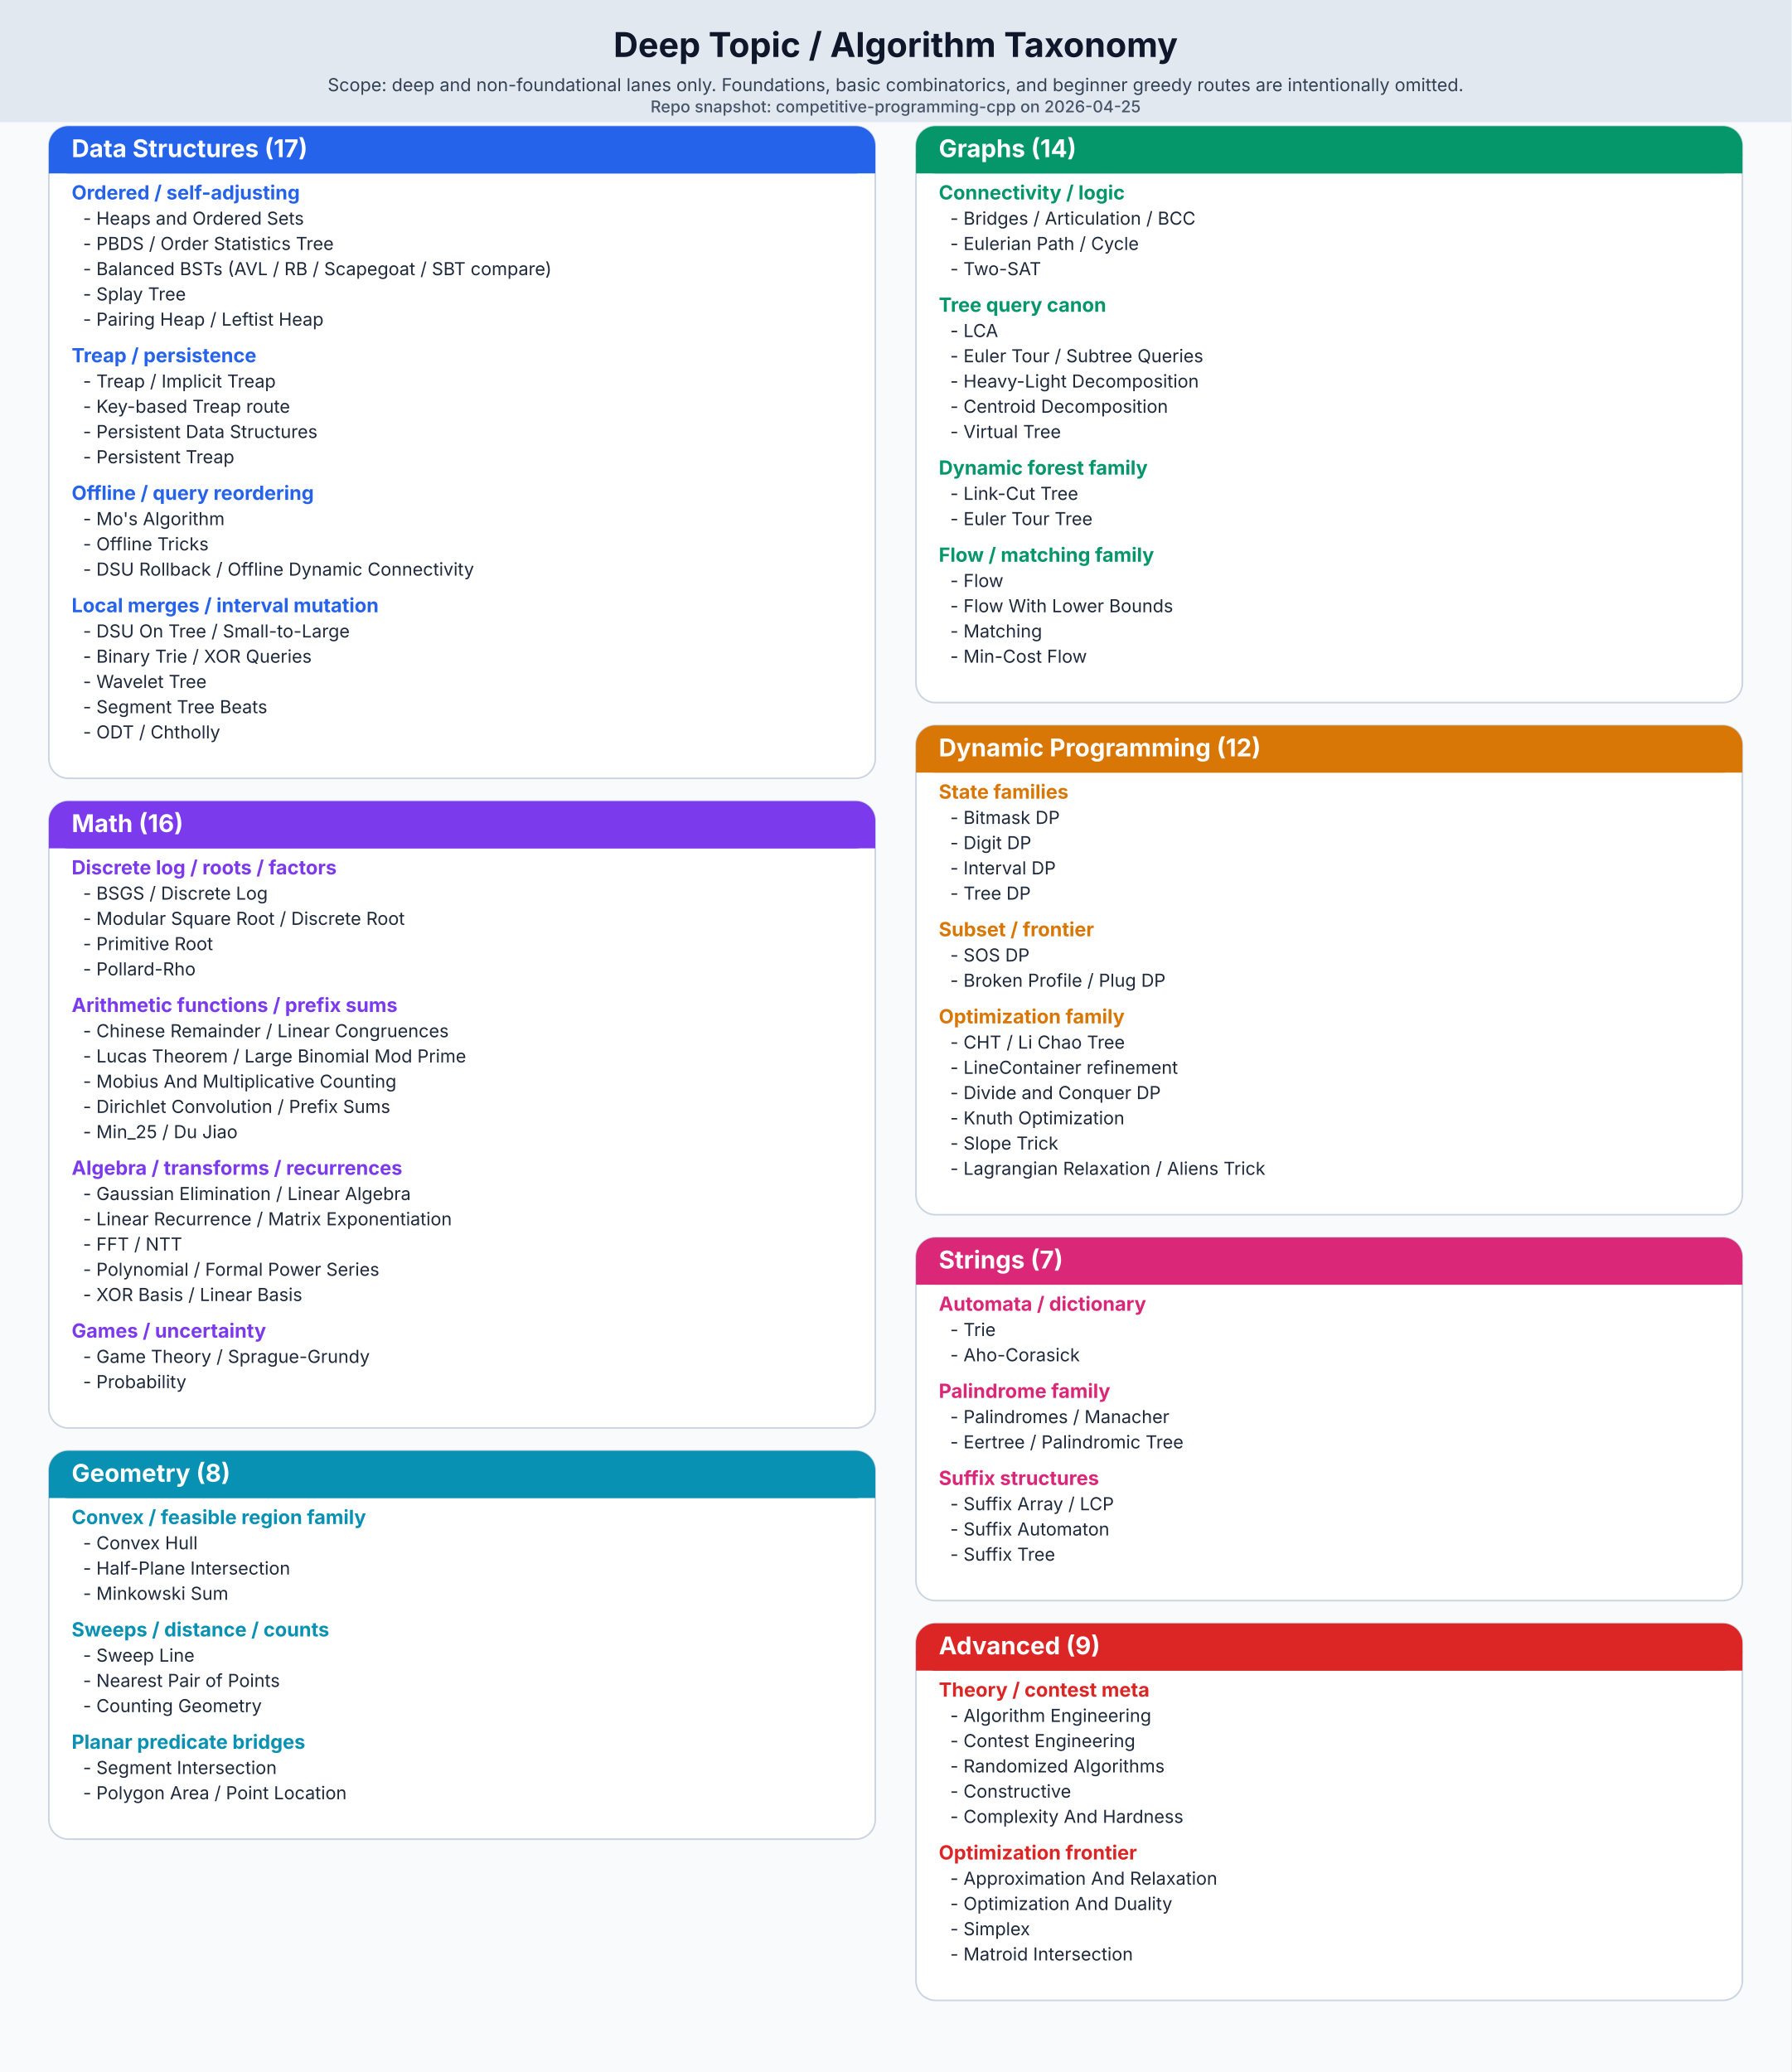
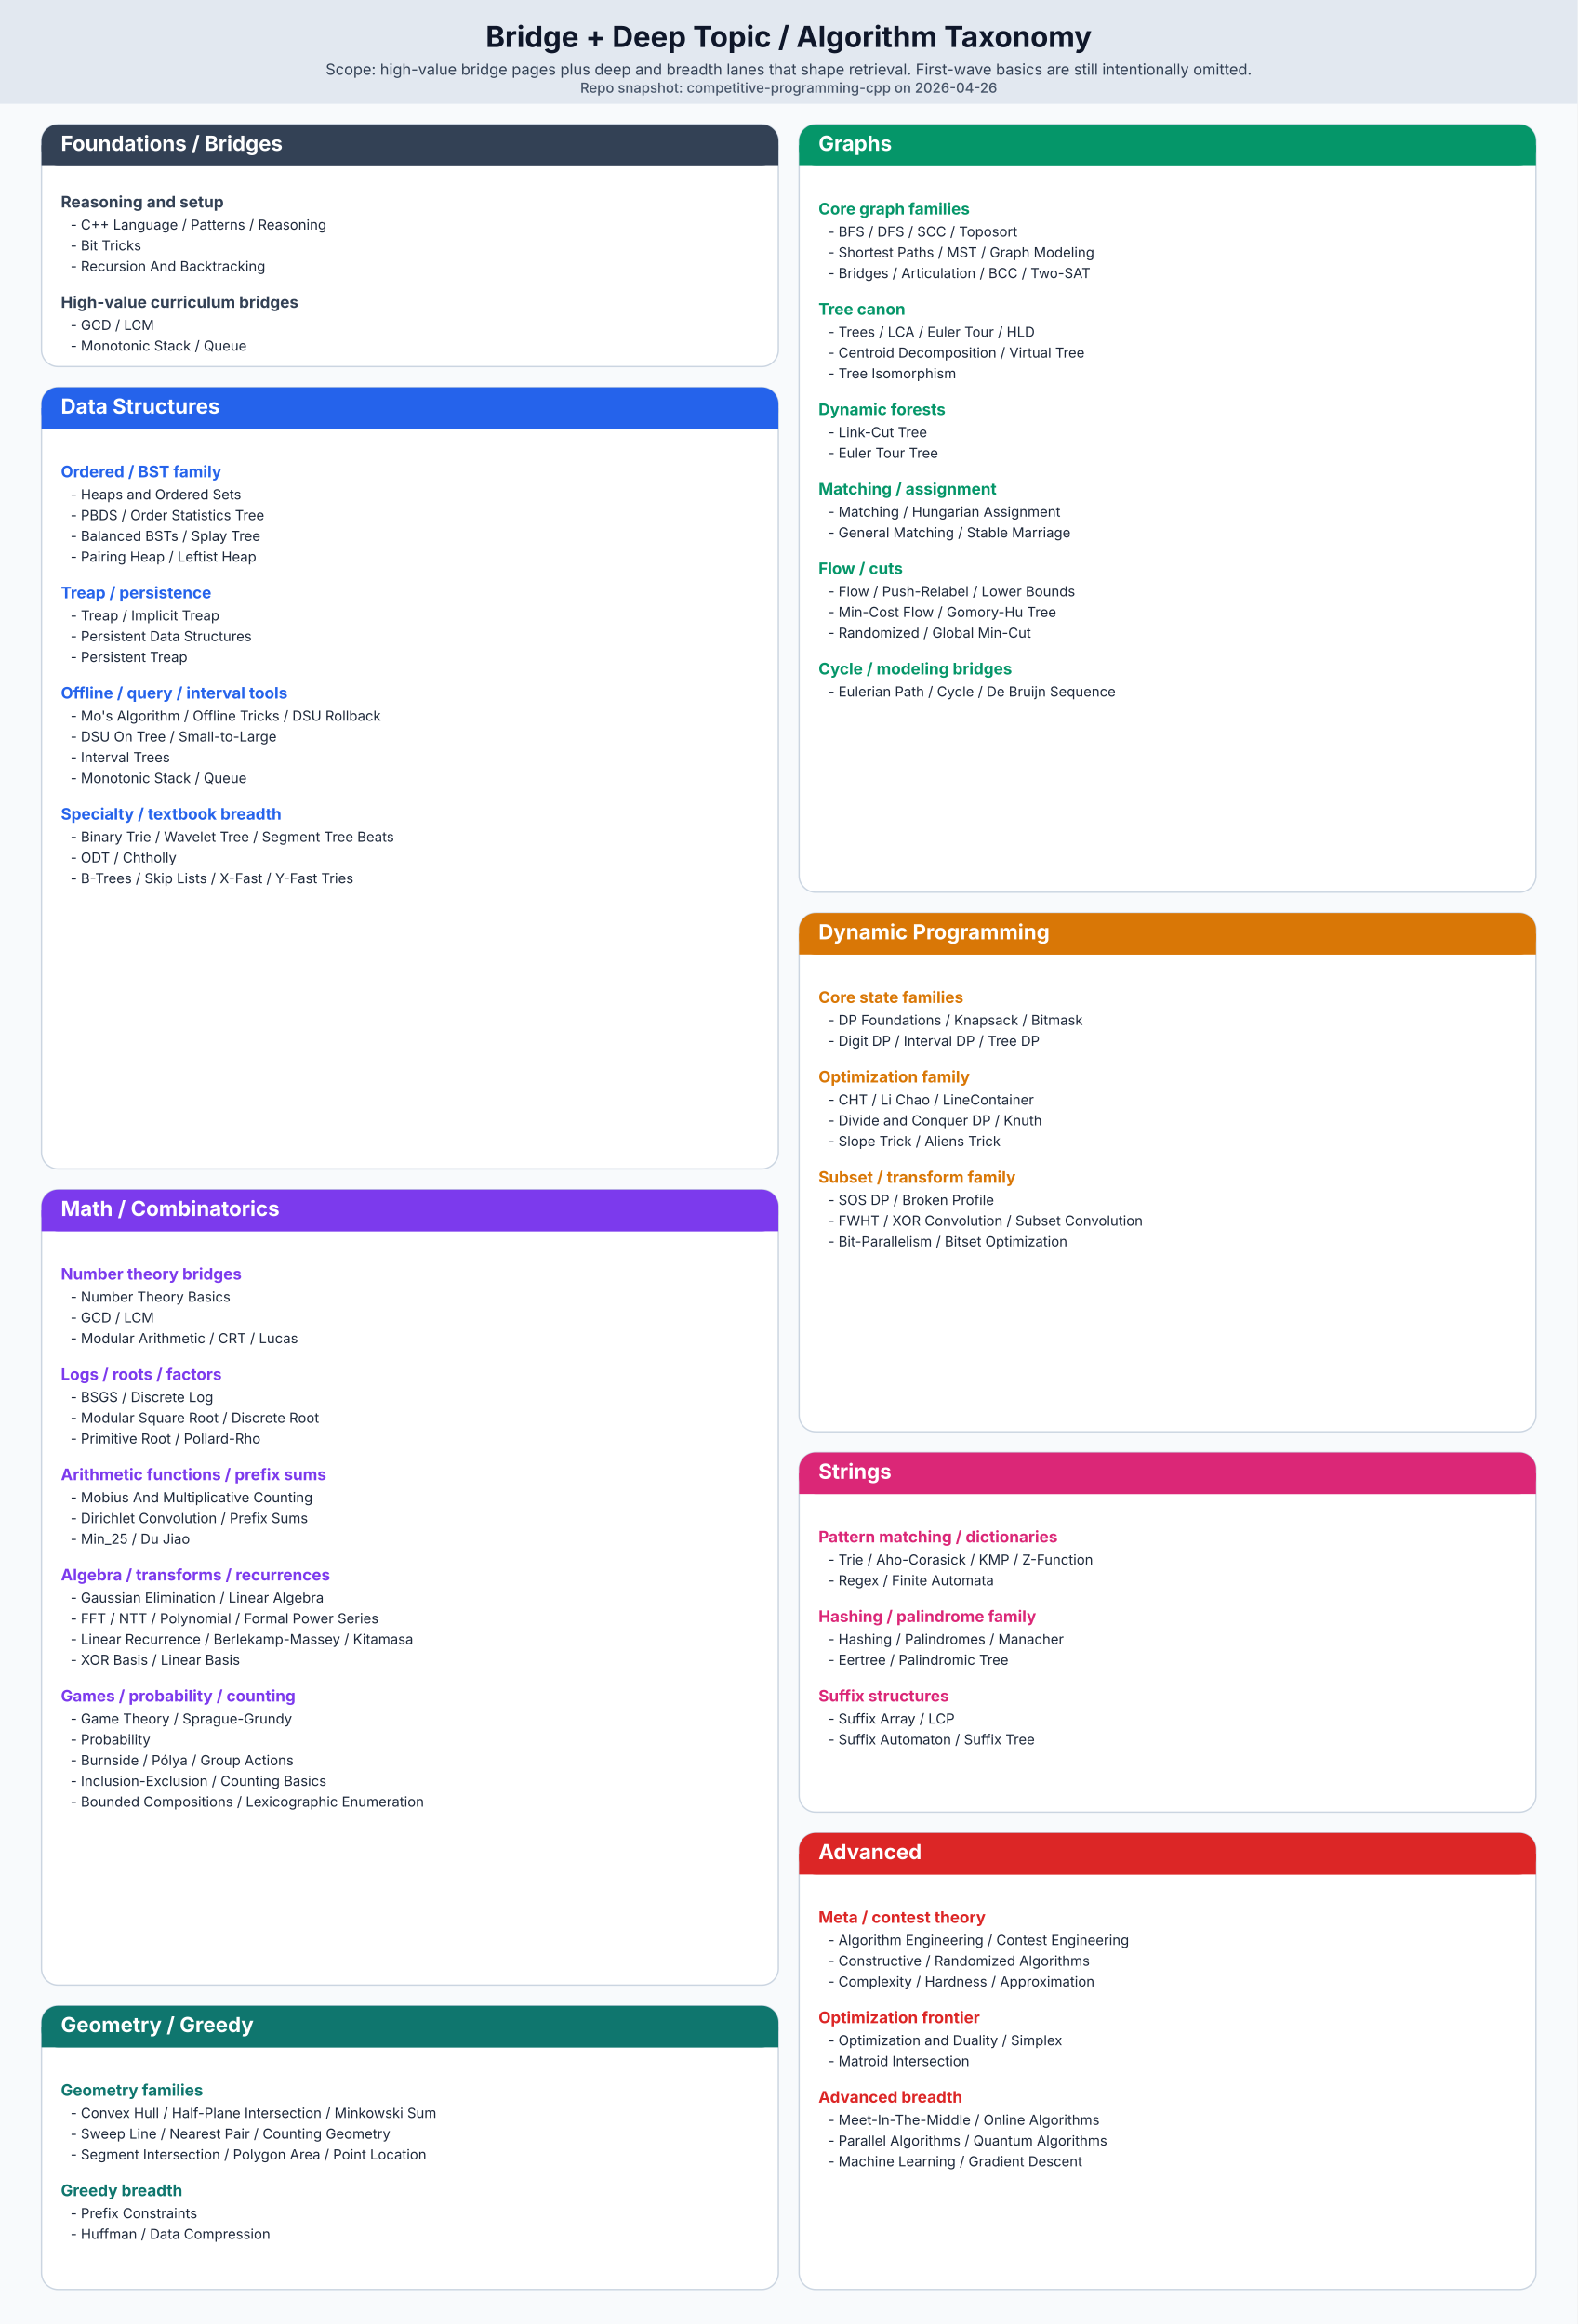
- <svg xmlns="http://www.w3.org/2000/svg" width="2200" height="2545" viewBox="0 0 2200 2545" role="img" aria-labelledby="title desc">
-   <rect width="2200" height="2545" fill="#f8fafc" />
-   <rect x="0" y="0" width="2200" height="150" fill="#e2e8f0" />
-   <text x="1100.0" y="70" font-family="IBM Plex Sans, Inter, Arial, sans-serif" font-size="42" font-weight="700" fill="#0f172a" text-anchor="middle">Deep Topic / Algorithm Taxonomy</text>
-   <text x="1100.0" y="112" font-family="IBM Plex Sans, Inter, Arial, sans-serif" font-size="22" font-weight="400" fill="#334155" text-anchor="middle">Scope: deep and non-foundational lanes only. Foundations, basic combinatorics, and beginner greedy routes are intentionally omitted.</text>
-   <text x="1100.0" y="138" font-family="IBM Plex Sans, Inter, Arial, sans-serif" font-size="20" font-weight="500" fill="#475569" text-anchor="middle">Repo snapshot: competitive-programming-cpp on 2026-04-25</text>
-   <rect x="60" y="155" width="1015.0" height="801" rx="24" fill="#ffffff" stroke="#cbd5e1" stroke-width="2" />
-   <rect x="60" y="155" width="1015.0" height="58" rx="24" fill="#2563eb" />
-   <rect x="60" y="189" width="1015.0" height="24" fill="#2563eb" />
-   <text x="88" y="193" font-family="IBM Plex Sans, Inter, Arial, sans-serif" font-size="30" font-weight="700" fill="#ffffff" text-anchor="start">Data Structures (17)</text>
-   <text x="88" y="245" font-family="IBM Plex Sans, Inter, Arial, sans-serif" font-size="24" font-weight="700" fill="#2563eb" text-anchor="start">Ordered / self-adjusting</text>
-   <text x="102" y="276" font-family="IBM Plex Sans, Inter, Arial, sans-serif" font-size="22" font-weight="400" fill="#1e293b" text-anchor="start">- Heaps and Ordered Sets</text>
-   <text x="102" y="307" font-family="IBM Plex Sans, Inter, Arial, sans-serif" font-size="22" font-weight="400" fill="#1e293b" text-anchor="start">- PBDS / Order Statistics Tree</text>
-   <text x="102" y="338" font-family="IBM Plex Sans, Inter, Arial, sans-serif" font-size="22" font-weight="400" fill="#1e293b" text-anchor="start">- Balanced BSTs (AVL / RB / Scapegoat / SBT compare)</text>
-   <text x="102" y="369" font-family="IBM Plex Sans, Inter, Arial, sans-serif" font-size="22" font-weight="400" fill="#1e293b" text-anchor="start">- Splay Tree</text>
-   <text x="102" y="400" font-family="IBM Plex Sans, Inter, Arial, sans-serif" font-size="22" font-weight="400" fill="#1e293b" text-anchor="start">- Pairing Heap / Leftist Heap</text>
-   <text x="88" y="445" font-family="IBM Plex Sans, Inter, Arial, sans-serif" font-size="24" font-weight="700" fill="#2563eb" text-anchor="start">Treap / persistence</text>
-   <text x="102" y="476" font-family="IBM Plex Sans, Inter, Arial, sans-serif" font-size="22" font-weight="400" fill="#1e293b" text-anchor="start">- Treap / Implicit Treap</text>
-   <text x="102" y="507" font-family="IBM Plex Sans, Inter, Arial, sans-serif" font-size="22" font-weight="400" fill="#1e293b" text-anchor="start">- Key-based Treap route</text>
-   <text x="102" y="538" font-family="IBM Plex Sans, Inter, Arial, sans-serif" font-size="22" font-weight="400" fill="#1e293b" text-anchor="start">- Persistent Data Structures</text>
-   <text x="102" y="569" font-family="IBM Plex Sans, Inter, Arial, sans-serif" font-size="22" font-weight="400" fill="#1e293b" text-anchor="start">- Persistent Treap</text>
-   <text x="88" y="614" font-family="IBM Plex Sans, Inter, Arial, sans-serif" font-size="24" font-weight="700" fill="#2563eb" text-anchor="start">Offline / query reordering</text>
-   <text x="102" y="645" font-family="IBM Plex Sans, Inter, Arial, sans-serif" font-size="22" font-weight="400" fill="#1e293b" text-anchor="start">- Mo's Algorithm</text>
-   <text x="102" y="676" font-family="IBM Plex Sans, Inter, Arial, sans-serif" font-size="22" font-weight="400" fill="#1e293b" text-anchor="start">- Offline Tricks</text>
-   <text x="102" y="707" font-family="IBM Plex Sans, Inter, Arial, sans-serif" font-size="22" font-weight="400" fill="#1e293b" text-anchor="start">- DSU Rollback / Offline Dynamic Connectivity</text>
-   <text x="88" y="752" font-family="IBM Plex Sans, Inter, Arial, sans-serif" font-size="24" font-weight="700" fill="#2563eb" text-anchor="start">Local merges / interval mutation</text>
-   <text x="102" y="783" font-family="IBM Plex Sans, Inter, Arial, sans-serif" font-size="22" font-weight="400" fill="#1e293b" text-anchor="start">- DSU On Tree / Small-to-Large</text>
-   <text x="102" y="814" font-family="IBM Plex Sans, Inter, Arial, sans-serif" font-size="22" font-weight="400" fill="#1e293b" text-anchor="start">- Binary Trie / XOR Queries</text>
-   <text x="102" y="845" font-family="IBM Plex Sans, Inter, Arial, sans-serif" font-size="22" font-weight="400" fill="#1e293b" text-anchor="start">- Wavelet Tree</text>
-   <text x="102" y="876" font-family="IBM Plex Sans, Inter, Arial, sans-serif" font-size="22" font-weight="400" fill="#1e293b" text-anchor="start">- Segment Tree Beats</text>
-   <text x="102" y="907" font-family="IBM Plex Sans, Inter, Arial, sans-serif" font-size="22" font-weight="400" fill="#1e293b" text-anchor="start">- ODT / Chtholly</text>
-   <rect x="1125.0" y="155" width="1015.0" height="708" rx="24" fill="#ffffff" stroke="#cbd5e1" stroke-width="2" />
-   <rect x="1125.0" y="155" width="1015.0" height="58" rx="24" fill="#059669" />
-   <rect x="1125.0" y="189" width="1015.0" height="24" fill="#059669" />
-   <text x="1153.0" y="193" font-family="IBM Plex Sans, Inter, Arial, sans-serif" font-size="30" font-weight="700" fill="#ffffff" text-anchor="start">Graphs (14)</text>
-   <text x="1153.0" y="245" font-family="IBM Plex Sans, Inter, Arial, sans-serif" font-size="24" font-weight="700" fill="#059669" text-anchor="start">Connectivity / logic</text>
-   <text x="1167.0" y="276" font-family="IBM Plex Sans, Inter, Arial, sans-serif" font-size="22" font-weight="400" fill="#1e293b" text-anchor="start">- Bridges / Articulation / BCC</text>
-   <text x="1167.0" y="307" font-family="IBM Plex Sans, Inter, Arial, sans-serif" font-size="22" font-weight="400" fill="#1e293b" text-anchor="start">- Eulerian Path / Cycle</text>
-   <text x="1167.0" y="338" font-family="IBM Plex Sans, Inter, Arial, sans-serif" font-size="22" font-weight="400" fill="#1e293b" text-anchor="start">- Two-SAT</text>
-   <text x="1153.0" y="383" font-family="IBM Plex Sans, Inter, Arial, sans-serif" font-size="24" font-weight="700" fill="#059669" text-anchor="start">Tree query canon</text>
-   <text x="1167.0" y="414" font-family="IBM Plex Sans, Inter, Arial, sans-serif" font-size="22" font-weight="400" fill="#1e293b" text-anchor="start">- LCA</text>
-   <text x="1167.0" y="445" font-family="IBM Plex Sans, Inter, Arial, sans-serif" font-size="22" font-weight="400" fill="#1e293b" text-anchor="start">- Euler Tour / Subtree Queries</text>
-   <text x="1167.0" y="476" font-family="IBM Plex Sans, Inter, Arial, sans-serif" font-size="22" font-weight="400" fill="#1e293b" text-anchor="start">- Heavy-Light Decomposition</text>
-   <text x="1167.0" y="507" font-family="IBM Plex Sans, Inter, Arial, sans-serif" font-size="22" font-weight="400" fill="#1e293b" text-anchor="start">- Centroid Decomposition</text>
-   <text x="1167.0" y="538" font-family="IBM Plex Sans, Inter, Arial, sans-serif" font-size="22" font-weight="400" fill="#1e293b" text-anchor="start">- Virtual Tree</text>
-   <text x="1153.0" y="583" font-family="IBM Plex Sans, Inter, Arial, sans-serif" font-size="24" font-weight="700" fill="#059669" text-anchor="start">Dynamic forest family</text>
-   <text x="1167.0" y="614" font-family="IBM Plex Sans, Inter, Arial, sans-serif" font-size="22" font-weight="400" fill="#1e293b" text-anchor="start">- Link-Cut Tree</text>
-   <text x="1167.0" y="645" font-family="IBM Plex Sans, Inter, Arial, sans-serif" font-size="22" font-weight="400" fill="#1e293b" text-anchor="start">- Euler Tour Tree</text>
-   <text x="1153.0" y="690" font-family="IBM Plex Sans, Inter, Arial, sans-serif" font-size="24" font-weight="700" fill="#059669" text-anchor="start">Flow / matching family</text>
-   <text x="1167.0" y="721" font-family="IBM Plex Sans, Inter, Arial, sans-serif" font-size="22" font-weight="400" fill="#1e293b" text-anchor="start">- Flow</text>
-   <text x="1167.0" y="752" font-family="IBM Plex Sans, Inter, Arial, sans-serif" font-size="22" font-weight="400" fill="#1e293b" text-anchor="start">- Flow With Lower Bounds</text>
-   <text x="1167.0" y="783" font-family="IBM Plex Sans, Inter, Arial, sans-serif" font-size="22" font-weight="400" fill="#1e293b" text-anchor="start">- Matching</text>
-   <text x="1167.0" y="814" font-family="IBM Plex Sans, Inter, Arial, sans-serif" font-size="22" font-weight="400" fill="#1e293b" text-anchor="start">- Min-Cost Flow</text>
-   <rect x="1125.0" y="891" width="1015.0" height="601" rx="24" fill="#ffffff" stroke="#cbd5e1" stroke-width="2" />
-   <rect x="1125.0" y="891" width="1015.0" height="58" rx="24" fill="#d97706" />
-   <rect x="1125.0" y="925" width="1015.0" height="24" fill="#d97706" />
-   <text x="1153.0" y="929" font-family="IBM Plex Sans, Inter, Arial, sans-serif" font-size="30" font-weight="700" fill="#ffffff" text-anchor="start">Dynamic Programming (12)</text>
-   <text x="1153.0" y="981" font-family="IBM Plex Sans, Inter, Arial, sans-serif" font-size="24" font-weight="700" fill="#d97706" text-anchor="start">State families</text>
-   <text x="1167.0" y="1012" font-family="IBM Plex Sans, Inter, Arial, sans-serif" font-size="22" font-weight="400" fill="#1e293b" text-anchor="start">- Bitmask DP</text>
-   <text x="1167.0" y="1043" font-family="IBM Plex Sans, Inter, Arial, sans-serif" font-size="22" font-weight="400" fill="#1e293b" text-anchor="start">- Digit DP</text>
-   <text x="1167.0" y="1074" font-family="IBM Plex Sans, Inter, Arial, sans-serif" font-size="22" font-weight="400" fill="#1e293b" text-anchor="start">- Interval DP</text>
-   <text x="1167.0" y="1105" font-family="IBM Plex Sans, Inter, Arial, sans-serif" font-size="22" font-weight="400" fill="#1e293b" text-anchor="start">- Tree DP</text>
-   <text x="1153.0" y="1150" font-family="IBM Plex Sans, Inter, Arial, sans-serif" font-size="24" font-weight="700" fill="#d97706" text-anchor="start">Subset / frontier</text>
-   <text x="1167.0" y="1181" font-family="IBM Plex Sans, Inter, Arial, sans-serif" font-size="22" font-weight="400" fill="#1e293b" text-anchor="start">- SOS DP</text>
-   <text x="1167.0" y="1212" font-family="IBM Plex Sans, Inter, Arial, sans-serif" font-size="22" font-weight="400" fill="#1e293b" text-anchor="start">- Broken Profile / Plug DP</text>
-   <text x="1153.0" y="1257" font-family="IBM Plex Sans, Inter, Arial, sans-serif" font-size="24" font-weight="700" fill="#d97706" text-anchor="start">Optimization family</text>
-   <text x="1167.0" y="1288" font-family="IBM Plex Sans, Inter, Arial, sans-serif" font-size="22" font-weight="400" fill="#1e293b" text-anchor="start">- CHT / Li Chao Tree</text>
-   <text x="1167.0" y="1319" font-family="IBM Plex Sans, Inter, Arial, sans-serif" font-size="22" font-weight="400" fill="#1e293b" text-anchor="start">- LineContainer refinement</text>
-   <text x="1167.0" y="1350" font-family="IBM Plex Sans, Inter, Arial, sans-serif" font-size="22" font-weight="400" fill="#1e293b" text-anchor="start">- Divide and Conquer DP</text>
-   <text x="1167.0" y="1381" font-family="IBM Plex Sans, Inter, Arial, sans-serif" font-size="22" font-weight="400" fill="#1e293b" text-anchor="start">- Knuth Optimization</text>
-   <text x="1167.0" y="1412" font-family="IBM Plex Sans, Inter, Arial, sans-serif" font-size="22" font-weight="400" fill="#1e293b" text-anchor="start">- Slope Trick</text>
-   <text x="1167.0" y="1443" font-family="IBM Plex Sans, Inter, Arial, sans-serif" font-size="22" font-weight="400" fill="#1e293b" text-anchor="start">- Lagrangian Relaxation / Aliens Trick</text>
-   <rect x="60" y="984" width="1015.0" height="770" rx="24" fill="#ffffff" stroke="#cbd5e1" stroke-width="2" />
-   <rect x="60" y="984" width="1015.0" height="58" rx="24" fill="#7c3aed" />
-   <rect x="60" y="1018" width="1015.0" height="24" fill="#7c3aed" />
-   <text x="88" y="1022" font-family="IBM Plex Sans, Inter, Arial, sans-serif" font-size="30" font-weight="700" fill="#ffffff" text-anchor="start">Math (16)</text>
-   <text x="88" y="1074" font-family="IBM Plex Sans, Inter, Arial, sans-serif" font-size="24" font-weight="700" fill="#7c3aed" text-anchor="start">Discrete log / roots / factors</text>
-   <text x="102" y="1105" font-family="IBM Plex Sans, Inter, Arial, sans-serif" font-size="22" font-weight="400" fill="#1e293b" text-anchor="start">- BSGS / Discrete Log</text>
-   <text x="102" y="1136" font-family="IBM Plex Sans, Inter, Arial, sans-serif" font-size="22" font-weight="400" fill="#1e293b" text-anchor="start">- Modular Square Root / Discrete Root</text>
-   <text x="102" y="1167" font-family="IBM Plex Sans, Inter, Arial, sans-serif" font-size="22" font-weight="400" fill="#1e293b" text-anchor="start">- Primitive Root</text>
-   <text x="102" y="1198" font-family="IBM Plex Sans, Inter, Arial, sans-serif" font-size="22" font-weight="400" fill="#1e293b" text-anchor="start">- Pollard-Rho</text>
-   <text x="88" y="1243" font-family="IBM Plex Sans, Inter, Arial, sans-serif" font-size="24" font-weight="700" fill="#7c3aed" text-anchor="start">Arithmetic functions / prefix sums</text>
-   <text x="102" y="1274" font-family="IBM Plex Sans, Inter, Arial, sans-serif" font-size="22" font-weight="400" fill="#1e293b" text-anchor="start">- Chinese Remainder / Linear Congruences</text>
-   <text x="102" y="1305" font-family="IBM Plex Sans, Inter, Arial, sans-serif" font-size="22" font-weight="400" fill="#1e293b" text-anchor="start">- Lucas Theorem / Large Binomial Mod Prime</text>
-   <text x="102" y="1336" font-family="IBM Plex Sans, Inter, Arial, sans-serif" font-size="22" font-weight="400" fill="#1e293b" text-anchor="start">- Mobius And Multiplicative Counting</text>
-   <text x="102" y="1367" font-family="IBM Plex Sans, Inter, Arial, sans-serif" font-size="22" font-weight="400" fill="#1e293b" text-anchor="start">- Dirichlet Convolution / Prefix Sums</text>
-   <text x="102" y="1398" font-family="IBM Plex Sans, Inter, Arial, sans-serif" font-size="22" font-weight="400" fill="#1e293b" text-anchor="start">- Min_25 / Du Jiao</text>
-   <text x="88" y="1443" font-family="IBM Plex Sans, Inter, Arial, sans-serif" font-size="24" font-weight="700" fill="#7c3aed" text-anchor="start">Algebra / transforms / recurrences</text>
-   <text x="102" y="1474" font-family="IBM Plex Sans, Inter, Arial, sans-serif" font-size="22" font-weight="400" fill="#1e293b" text-anchor="start">- Gaussian Elimination / Linear Algebra</text>
-   <text x="102" y="1505" font-family="IBM Plex Sans, Inter, Arial, sans-serif" font-size="22" font-weight="400" fill="#1e293b" text-anchor="start">- Linear Recurrence / Matrix Exponentiation</text>
-   <text x="102" y="1536" font-family="IBM Plex Sans, Inter, Arial, sans-serif" font-size="22" font-weight="400" fill="#1e293b" text-anchor="start">- FFT / NTT</text>
-   <text x="102" y="1567" font-family="IBM Plex Sans, Inter, Arial, sans-serif" font-size="22" font-weight="400" fill="#1e293b" text-anchor="start">- Polynomial / Formal Power Series</text>
-   <text x="102" y="1598" font-family="IBM Plex Sans, Inter, Arial, sans-serif" font-size="22" font-weight="400" fill="#1e293b" text-anchor="start">- XOR Basis / Linear Basis</text>
-   <text x="88" y="1643" font-family="IBM Plex Sans, Inter, Arial, sans-serif" font-size="24" font-weight="700" fill="#7c3aed" text-anchor="start">Games / uncertainty</text>
-   <text x="102" y="1674" font-family="IBM Plex Sans, Inter, Arial, sans-serif" font-size="22" font-weight="400" fill="#1e293b" text-anchor="start">- Game Theory / Sprague-Grundy</text>
-   <text x="102" y="1705" font-family="IBM Plex Sans, Inter, Arial, sans-serif" font-size="22" font-weight="400" fill="#1e293b" text-anchor="start">- Probability</text>
-   <rect x="1125.0" y="1520" width="1015.0" height="446" rx="24" fill="#ffffff" stroke="#cbd5e1" stroke-width="2" />
-   <rect x="1125.0" y="1520" width="1015.0" height="58" rx="24" fill="#db2777" />
-   <rect x="1125.0" y="1554" width="1015.0" height="24" fill="#db2777" />
-   <text x="1153.0" y="1558" font-family="IBM Plex Sans, Inter, Arial, sans-serif" font-size="30" font-weight="700" fill="#ffffff" text-anchor="start">Strings (7)</text>
-   <text x="1153.0" y="1610" font-family="IBM Plex Sans, Inter, Arial, sans-serif" font-size="24" font-weight="700" fill="#db2777" text-anchor="start">Automata / dictionary</text>
-   <text x="1167.0" y="1641" font-family="IBM Plex Sans, Inter, Arial, sans-serif" font-size="22" font-weight="400" fill="#1e293b" text-anchor="start">- Trie</text>
-   <text x="1167.0" y="1672" font-family="IBM Plex Sans, Inter, Arial, sans-serif" font-size="22" font-weight="400" fill="#1e293b" text-anchor="start">- Aho-Corasick</text>
-   <text x="1153.0" y="1717" font-family="IBM Plex Sans, Inter, Arial, sans-serif" font-size="24" font-weight="700" fill="#db2777" text-anchor="start">Palindrome family</text>
-   <text x="1167.0" y="1748" font-family="IBM Plex Sans, Inter, Arial, sans-serif" font-size="22" font-weight="400" fill="#1e293b" text-anchor="start">- Palindromes / Manacher</text>
-   <text x="1167.0" y="1779" font-family="IBM Plex Sans, Inter, Arial, sans-serif" font-size="22" font-weight="400" fill="#1e293b" text-anchor="start">- Eertree / Palindromic Tree</text>
-   <text x="1153.0" y="1824" font-family="IBM Plex Sans, Inter, Arial, sans-serif" font-size="24" font-weight="700" fill="#db2777" text-anchor="start">Suffix structures</text>
-   <text x="1167.0" y="1855" font-family="IBM Plex Sans, Inter, Arial, sans-serif" font-size="22" font-weight="400" fill="#1e293b" text-anchor="start">- Suffix Array / LCP</text>
-   <text x="1167.0" y="1886" font-family="IBM Plex Sans, Inter, Arial, sans-serif" font-size="22" font-weight="400" fill="#1e293b" text-anchor="start">- Suffix Automaton</text>
-   <text x="1167.0" y="1917" font-family="IBM Plex Sans, Inter, Arial, sans-serif" font-size="22" font-weight="400" fill="#1e293b" text-anchor="start">- Suffix Tree</text>
-   <rect x="60" y="1782" width="1015.0" height="477" rx="24" fill="#ffffff" stroke="#cbd5e1" stroke-width="2" />
-   <rect x="60" y="1782" width="1015.0" height="58" rx="24" fill="#0891b2" />
-   <rect x="60" y="1816" width="1015.0" height="24" fill="#0891b2" />
-   <text x="88" y="1820" font-family="IBM Plex Sans, Inter, Arial, sans-serif" font-size="30" font-weight="700" fill="#ffffff" text-anchor="start">Geometry (8)</text>
-   <text x="88" y="1872" font-family="IBM Plex Sans, Inter, Arial, sans-serif" font-size="24" font-weight="700" fill="#0891b2" text-anchor="start">Convex / feasible region family</text>
-   <text x="102" y="1903" font-family="IBM Plex Sans, Inter, Arial, sans-serif" font-size="22" font-weight="400" fill="#1e293b" text-anchor="start">- Convex Hull</text>
-   <text x="102" y="1934" font-family="IBM Plex Sans, Inter, Arial, sans-serif" font-size="22" font-weight="400" fill="#1e293b" text-anchor="start">- Half-Plane Intersection</text>
-   <text x="102" y="1965" font-family="IBM Plex Sans, Inter, Arial, sans-serif" font-size="22" font-weight="400" fill="#1e293b" text-anchor="start">- Minkowski Sum</text>
-   <text x="88" y="2010" font-family="IBM Plex Sans, Inter, Arial, sans-serif" font-size="24" font-weight="700" fill="#0891b2" text-anchor="start">Sweeps / distance / counts</text>
-   <text x="102" y="2041" font-family="IBM Plex Sans, Inter, Arial, sans-serif" font-size="22" font-weight="400" fill="#1e293b" text-anchor="start">- Sweep Line</text>
-   <text x="102" y="2072" font-family="IBM Plex Sans, Inter, Arial, sans-serif" font-size="22" font-weight="400" fill="#1e293b" text-anchor="start">- Nearest Pair of Points</text>
-   <text x="102" y="2103" font-family="IBM Plex Sans, Inter, Arial, sans-serif" font-size="22" font-weight="400" fill="#1e293b" text-anchor="start">- Counting Geometry</text>
-   <text x="88" y="2148" font-family="IBM Plex Sans, Inter, Arial, sans-serif" font-size="24" font-weight="700" fill="#0891b2" text-anchor="start">Planar predicate bridges</text>
-   <text x="102" y="2179" font-family="IBM Plex Sans, Inter, Arial, sans-serif" font-size="22" font-weight="400" fill="#1e293b" text-anchor="start">- Segment Intersection</text>
-   <text x="102" y="2210" font-family="IBM Plex Sans, Inter, Arial, sans-serif" font-size="22" font-weight="400" fill="#1e293b" text-anchor="start">- Polygon Area / Point Location</text>
-   <rect x="1125.0" y="1994" width="1015.0" height="463" rx="24" fill="#ffffff" stroke="#cbd5e1" stroke-width="2" />
-   <rect x="1125.0" y="1994" width="1015.0" height="58" rx="24" fill="#dc2626" />
-   <rect x="1125.0" y="2028" width="1015.0" height="24" fill="#dc2626" />
-   <text x="1153.0" y="2032" font-family="IBM Plex Sans, Inter, Arial, sans-serif" font-size="30" font-weight="700" fill="#ffffff" text-anchor="start">Advanced (9)</text>
-   <text x="1153.0" y="2084" font-family="IBM Plex Sans, Inter, Arial, sans-serif" font-size="24" font-weight="700" fill="#dc2626" text-anchor="start">Theory / contest meta</text>
-   <text x="1167.0" y="2115" font-family="IBM Plex Sans, Inter, Arial, sans-serif" font-size="22" font-weight="400" fill="#1e293b" text-anchor="start">- Algorithm Engineering</text>
-   <text x="1167.0" y="2146" font-family="IBM Plex Sans, Inter, Arial, sans-serif" font-size="22" font-weight="400" fill="#1e293b" text-anchor="start">- Contest Engineering</text>
-   <text x="1167.0" y="2177" font-family="IBM Plex Sans, Inter, Arial, sans-serif" font-size="22" font-weight="400" fill="#1e293b" text-anchor="start">- Randomized Algorithms</text>
-   <text x="1167.0" y="2208" font-family="IBM Plex Sans, Inter, Arial, sans-serif" font-size="22" font-weight="400" fill="#1e293b" text-anchor="start">- Constructive</text>
-   <text x="1167.0" y="2239" font-family="IBM Plex Sans, Inter, Arial, sans-serif" font-size="22" font-weight="400" fill="#1e293b" text-anchor="start">- Complexity And Hardness</text>
-   <text x="1153.0" y="2284" font-family="IBM Plex Sans, Inter, Arial, sans-serif" font-size="24" font-weight="700" fill="#dc2626" text-anchor="start">Optimization frontier</text>
-   <text x="1167.0" y="2315" font-family="IBM Plex Sans, Inter, Arial, sans-serif" font-size="22" font-weight="400" fill="#1e293b" text-anchor="start">- Approximation And Relaxation</text>
-   <text x="1167.0" y="2346" font-family="IBM Plex Sans, Inter, Arial, sans-serif" font-size="22" font-weight="400" fill="#1e293b" text-anchor="start">- Optimization And Duality</text>
-   <text x="1167.0" y="2377" font-family="IBM Plex Sans, Inter, Arial, sans-serif" font-size="22" font-weight="400" fill="#1e293b" text-anchor="start">- Simplex</text>
-   <text x="1167.0" y="2408" font-family="IBM Plex Sans, Inter, Arial, sans-serif" font-size="22" font-weight="400" fill="#1e293b" text-anchor="start">- Matroid Intersection</text>
+ <svg xmlns="http://www.w3.org/2000/svg" width="2280" height="3360" viewBox="0 0 2280 3360" role="img" aria-labelledby="title desc">
+   <rect width="2280" height="3360" fill="#f8fafc" />
+   <rect x="0" y="0" width="2280" height="150" fill="#e2e8f0" />
+   <text x="1140" y="68" font-family="IBM Plex Sans, Inter, Arial, sans-serif" font-size="42" font-weight="700" fill="#0f172a" text-anchor="middle">Bridge + Deep Topic / Algorithm Taxonomy</text>
+   <text x="1140" y="108" font-family="IBM Plex Sans, Inter, Arial, sans-serif" font-size="22" font-weight="400" fill="#334155" text-anchor="middle">Scope: high-value bridge pages plus deep and breadth lanes that shape retrieval. First-wave basics are still intentionally omitted.</text>
+   <text x="1140" y="134" font-family="IBM Plex Sans, Inter, Arial, sans-serif" font-size="20" font-weight="500" fill="#475569" text-anchor="middle">Repo snapshot: competitive-programming-cpp on 2026-04-26</text>
+   <rect x="60" y="180" width="1065" height="350" rx="24" fill="#ffffff" stroke="#cbd5e1" stroke-width="2" />
+   <rect x="60" y="180" width="1065" height="60" rx="24" fill="#334155" />
+   <rect x="60" y="210" width="1065" height="30" fill="#334155" />
+   <text x="88" y="218" font-family="IBM Plex Sans, Inter, Arial, sans-serif" font-size="30" font-weight="700" fill="#ffffff" text-anchor="start">Foundations / Bridges</text>
+   <text x="88" y="300" font-family="IBM Plex Sans, Inter, Arial, sans-serif" font-size="23" font-weight="700" fill="#334155" text-anchor="start">Reasoning and setup</text>
+   <text x="102" y="332" font-family="IBM Plex Sans, Inter, Arial, sans-serif" font-size="20" fill="#1e293b" text-anchor="start">- C++ Language / Patterns / Reasoning</text>
+   <text x="102" y="362" font-family="IBM Plex Sans, Inter, Arial, sans-serif" font-size="20" fill="#1e293b" text-anchor="start">- Bit Tricks</text>
+   <text x="102" y="392" font-family="IBM Plex Sans, Inter, Arial, sans-serif" font-size="20" fill="#1e293b" text-anchor="start">- Recursion And Backtracking</text>
+   <text x="88" y="445" font-family="IBM Plex Sans, Inter, Arial, sans-serif" font-size="23" font-weight="700" fill="#334155" text-anchor="start">High-value curriculum bridges</text>
+   <text x="102" y="477" font-family="IBM Plex Sans, Inter, Arial, sans-serif" font-size="20" fill="#1e293b" text-anchor="start">- GCD / LCM</text>
+   <text x="102" y="507" font-family="IBM Plex Sans, Inter, Arial, sans-serif" font-size="20" fill="#1e293b" text-anchor="start">- Monotonic Stack / Queue</text>
+   <rect x="60" y="560" width="1065" height="1130" rx="24" fill="#ffffff" stroke="#cbd5e1" stroke-width="2" />
+   <rect x="60" y="560" width="1065" height="60" rx="24" fill="#2563eb" />
+   <rect x="60" y="590" width="1065" height="30" fill="#2563eb" />
+   <text x="88" y="598" font-family="IBM Plex Sans, Inter, Arial, sans-serif" font-size="30" font-weight="700" fill="#ffffff" text-anchor="start">Data Structures</text>
+   <text x="88" y="690" font-family="IBM Plex Sans, Inter, Arial, sans-serif" font-size="23" font-weight="700" fill="#2563eb" text-anchor="start">Ordered / BST family</text>
+   <text x="102" y="722" font-family="IBM Plex Sans, Inter, Arial, sans-serif" font-size="20" fill="#1e293b" text-anchor="start">- Heaps and Ordered Sets</text>
+   <text x="102" y="752" font-family="IBM Plex Sans, Inter, Arial, sans-serif" font-size="20" fill="#1e293b" text-anchor="start">- PBDS / Order Statistics Tree</text>
+   <text x="102" y="782" font-family="IBM Plex Sans, Inter, Arial, sans-serif" font-size="20" fill="#1e293b" text-anchor="start">- Balanced BSTs / Splay Tree</text>
+   <text x="102" y="812" font-family="IBM Plex Sans, Inter, Arial, sans-serif" font-size="20" fill="#1e293b" text-anchor="start">- Pairing Heap / Leftist Heap</text>
+   <text x="88" y="865" font-family="IBM Plex Sans, Inter, Arial, sans-serif" font-size="23" font-weight="700" fill="#2563eb" text-anchor="start">Treap / persistence</text>
+   <text x="102" y="897" font-family="IBM Plex Sans, Inter, Arial, sans-serif" font-size="20" fill="#1e293b" text-anchor="start">- Treap / Implicit Treap</text>
+   <text x="102" y="927" font-family="IBM Plex Sans, Inter, Arial, sans-serif" font-size="20" fill="#1e293b" text-anchor="start">- Persistent Data Structures</text>
+   <text x="102" y="957" font-family="IBM Plex Sans, Inter, Arial, sans-serif" font-size="20" fill="#1e293b" text-anchor="start">- Persistent Treap</text>
+   <text x="88" y="1010" font-family="IBM Plex Sans, Inter, Arial, sans-serif" font-size="23" font-weight="700" fill="#2563eb" text-anchor="start">Offline / query / interval tools</text>
+   <text x="102" y="1042" font-family="IBM Plex Sans, Inter, Arial, sans-serif" font-size="20" fill="#1e293b" text-anchor="start">- Mo's Algorithm / Offline Tricks / DSU Rollback</text>
+   <text x="102" y="1072" font-family="IBM Plex Sans, Inter, Arial, sans-serif" font-size="20" fill="#1e293b" text-anchor="start">- DSU On Tree / Small-to-Large</text>
+   <text x="102" y="1102" font-family="IBM Plex Sans, Inter, Arial, sans-serif" font-size="20" fill="#1e293b" text-anchor="start">- Interval Trees</text>
+   <text x="102" y="1132" font-family="IBM Plex Sans, Inter, Arial, sans-serif" font-size="20" fill="#1e293b" text-anchor="start">- Monotonic Stack / Queue</text>
+   <text x="88" y="1185" font-family="IBM Plex Sans, Inter, Arial, sans-serif" font-size="23" font-weight="700" fill="#2563eb" text-anchor="start">Specialty / textbook breadth</text>
+   <text x="102" y="1217" font-family="IBM Plex Sans, Inter, Arial, sans-serif" font-size="20" fill="#1e293b" text-anchor="start">- Binary Trie / Wavelet Tree / Segment Tree Beats</text>
+   <text x="102" y="1247" font-family="IBM Plex Sans, Inter, Arial, sans-serif" font-size="20" fill="#1e293b" text-anchor="start">- ODT / Chtholly</text>
+   <text x="102" y="1277" font-family="IBM Plex Sans, Inter, Arial, sans-serif" font-size="20" fill="#1e293b" text-anchor="start">- B-Trees / Skip Lists / X-Fast / Y-Fast Tries</text>
+   <rect x="60" y="1720" width="1065" height="1150" rx="24" fill="#ffffff" stroke="#cbd5e1" stroke-width="2" />
+   <rect x="60" y="1720" width="1065" height="60" rx="24" fill="#7c3aed" />
+   <rect x="60" y="1750" width="1065" height="30" fill="#7c3aed" />
+   <text x="88" y="1758" font-family="IBM Plex Sans, Inter, Arial, sans-serif" font-size="30" font-weight="700" fill="#ffffff" text-anchor="start">Math / Combinatorics</text>
+   <text x="88" y="1850" font-family="IBM Plex Sans, Inter, Arial, sans-serif" font-size="23" font-weight="700" fill="#7c3aed" text-anchor="start">Number theory bridges</text>
+   <text x="102" y="1882" font-family="IBM Plex Sans, Inter, Arial, sans-serif" font-size="20" fill="#1e293b" text-anchor="start">- Number Theory Basics</text>
+   <text x="102" y="1912" font-family="IBM Plex Sans, Inter, Arial, sans-serif" font-size="20" fill="#1e293b" text-anchor="start">- GCD / LCM</text>
+   <text x="102" y="1942" font-family="IBM Plex Sans, Inter, Arial, sans-serif" font-size="20" fill="#1e293b" text-anchor="start">- Modular Arithmetic / CRT / Lucas</text>
+   <text x="88" y="1995" font-family="IBM Plex Sans, Inter, Arial, sans-serif" font-size="23" font-weight="700" fill="#7c3aed" text-anchor="start">Logs / roots / factors</text>
+   <text x="102" y="2027" font-family="IBM Plex Sans, Inter, Arial, sans-serif" font-size="20" fill="#1e293b" text-anchor="start">- BSGS / Discrete Log</text>
+   <text x="102" y="2057" font-family="IBM Plex Sans, Inter, Arial, sans-serif" font-size="20" fill="#1e293b" text-anchor="start">- Modular Square Root / Discrete Root</text>
+   <text x="102" y="2087" font-family="IBM Plex Sans, Inter, Arial, sans-serif" font-size="20" fill="#1e293b" text-anchor="start">- Primitive Root / Pollard-Rho</text>
+   <text x="88" y="2140" font-family="IBM Plex Sans, Inter, Arial, sans-serif" font-size="23" font-weight="700" fill="#7c3aed" text-anchor="start">Arithmetic functions / prefix sums</text>
+   <text x="102" y="2172" font-family="IBM Plex Sans, Inter, Arial, sans-serif" font-size="20" fill="#1e293b" text-anchor="start">- Mobius And Multiplicative Counting</text>
+   <text x="102" y="2202" font-family="IBM Plex Sans, Inter, Arial, sans-serif" font-size="20" fill="#1e293b" text-anchor="start">- Dirichlet Convolution / Prefix Sums</text>
+   <text x="102" y="2232" font-family="IBM Plex Sans, Inter, Arial, sans-serif" font-size="20" fill="#1e293b" text-anchor="start">- Min_25 / Du Jiao</text>
+   <text x="88" y="2285" font-family="IBM Plex Sans, Inter, Arial, sans-serif" font-size="23" font-weight="700" fill="#7c3aed" text-anchor="start">Algebra / transforms / recurrences</text>
+   <text x="102" y="2317" font-family="IBM Plex Sans, Inter, Arial, sans-serif" font-size="20" fill="#1e293b" text-anchor="start">- Gaussian Elimination / Linear Algebra</text>
+   <text x="102" y="2347" font-family="IBM Plex Sans, Inter, Arial, sans-serif" font-size="20" fill="#1e293b" text-anchor="start">- FFT / NTT / Polynomial / Formal Power Series</text>
+   <text x="102" y="2377" font-family="IBM Plex Sans, Inter, Arial, sans-serif" font-size="20" fill="#1e293b" text-anchor="start">- Linear Recurrence / Berlekamp-Massey / Kitamasa</text>
+   <text x="102" y="2407" font-family="IBM Plex Sans, Inter, Arial, sans-serif" font-size="20" fill="#1e293b" text-anchor="start">- XOR Basis / Linear Basis</text>
+   <text x="88" y="2460" font-family="IBM Plex Sans, Inter, Arial, sans-serif" font-size="23" font-weight="700" fill="#7c3aed" text-anchor="start">Games / probability / counting</text>
+   <text x="102" y="2492" font-family="IBM Plex Sans, Inter, Arial, sans-serif" font-size="20" fill="#1e293b" text-anchor="start">- Game Theory / Sprague-Grundy</text>
+   <text x="102" y="2522" font-family="IBM Plex Sans, Inter, Arial, sans-serif" font-size="20" fill="#1e293b" text-anchor="start">- Probability</text>
+   <text x="102" y="2552" font-family="IBM Plex Sans, Inter, Arial, sans-serif" font-size="20" fill="#1e293b" text-anchor="start">- Burnside / Pólya / Group Actions</text>
+   <text x="102" y="2582" font-family="IBM Plex Sans, Inter, Arial, sans-serif" font-size="20" fill="#1e293b" text-anchor="start">- Inclusion-Exclusion / Counting Basics</text>
+   <text x="102" y="2612" font-family="IBM Plex Sans, Inter, Arial, sans-serif" font-size="20" fill="#1e293b" text-anchor="start">- Bounded Compositions / Lexicographic Enumeration</text>
+   <rect x="60" y="2900" width="1065" height="410" rx="24" fill="#ffffff" stroke="#cbd5e1" stroke-width="2" />
+   <rect x="60" y="2900" width="1065" height="60" rx="24" fill="#0f766e" />
+   <rect x="60" y="2930" width="1065" height="30" fill="#0f766e" />
+   <text x="88" y="2938" font-family="IBM Plex Sans, Inter, Arial, sans-serif" font-size="30" font-weight="700" fill="#ffffff" text-anchor="start">Geometry / Greedy</text>
+   <text x="88" y="3030" font-family="IBM Plex Sans, Inter, Arial, sans-serif" font-size="23" font-weight="700" fill="#0f766e" text-anchor="start">Geometry families</text>
+   <text x="102" y="3062" font-family="IBM Plex Sans, Inter, Arial, sans-serif" font-size="20" fill="#1e293b" text-anchor="start">- Convex Hull / Half-Plane Intersection / Minkowski Sum</text>
+   <text x="102" y="3092" font-family="IBM Plex Sans, Inter, Arial, sans-serif" font-size="20" fill="#1e293b" text-anchor="start">- Sweep Line / Nearest Pair / Counting Geometry</text>
+   <text x="102" y="3122" font-family="IBM Plex Sans, Inter, Arial, sans-serif" font-size="20" fill="#1e293b" text-anchor="start">- Segment Intersection / Polygon Area / Point Location</text>
+   <text x="88" y="3175" font-family="IBM Plex Sans, Inter, Arial, sans-serif" font-size="23" font-weight="700" fill="#0f766e" text-anchor="start">Greedy breadth</text>
+   <text x="102" y="3207" font-family="IBM Plex Sans, Inter, Arial, sans-serif" font-size="20" fill="#1e293b" text-anchor="start">- Prefix Constraints</text>
+   <text x="102" y="3237" font-family="IBM Plex Sans, Inter, Arial, sans-serif" font-size="20" fill="#1e293b" text-anchor="start">- Huffman / Data Compression</text>
+   <rect x="1155" y="180" width="1065" height="1110" rx="24" fill="#ffffff" stroke="#cbd5e1" stroke-width="2" />
+   <rect x="1155" y="180" width="1065" height="60" rx="24" fill="#059669" />
+   <rect x="1155" y="210" width="1065" height="30" fill="#059669" />
+   <text x="1183" y="218" font-family="IBM Plex Sans, Inter, Arial, sans-serif" font-size="30" font-weight="700" fill="#ffffff" text-anchor="start">Graphs</text>
+   <text x="1183" y="310" font-family="IBM Plex Sans, Inter, Arial, sans-serif" font-size="23" font-weight="700" fill="#059669" text-anchor="start">Core graph families</text>
+   <text x="1197" y="342" font-family="IBM Plex Sans, Inter, Arial, sans-serif" font-size="20" fill="#1e293b" text-anchor="start">- BFS / DFS / SCC / Toposort</text>
+   <text x="1197" y="372" font-family="IBM Plex Sans, Inter, Arial, sans-serif" font-size="20" fill="#1e293b" text-anchor="start">- Shortest Paths / MST / Graph Modeling</text>
+   <text x="1197" y="402" font-family="IBM Plex Sans, Inter, Arial, sans-serif" font-size="20" fill="#1e293b" text-anchor="start">- Bridges / Articulation / BCC / Two-SAT</text>
+   <text x="1183" y="455" font-family="IBM Plex Sans, Inter, Arial, sans-serif" font-size="23" font-weight="700" fill="#059669" text-anchor="start">Tree canon</text>
+   <text x="1197" y="487" font-family="IBM Plex Sans, Inter, Arial, sans-serif" font-size="20" fill="#1e293b" text-anchor="start">- Trees / LCA / Euler Tour / HLD</text>
+   <text x="1197" y="517" font-family="IBM Plex Sans, Inter, Arial, sans-serif" font-size="20" fill="#1e293b" text-anchor="start">- Centroid Decomposition / Virtual Tree</text>
+   <text x="1197" y="547" font-family="IBM Plex Sans, Inter, Arial, sans-serif" font-size="20" fill="#1e293b" text-anchor="start">- Tree Isomorphism</text>
+   <text x="1183" y="600" font-family="IBM Plex Sans, Inter, Arial, sans-serif" font-size="23" font-weight="700" fill="#059669" text-anchor="start">Dynamic forests</text>
+   <text x="1197" y="632" font-family="IBM Plex Sans, Inter, Arial, sans-serif" font-size="20" fill="#1e293b" text-anchor="start">- Link-Cut Tree</text>
+   <text x="1197" y="662" font-family="IBM Plex Sans, Inter, Arial, sans-serif" font-size="20" fill="#1e293b" text-anchor="start">- Euler Tour Tree</text>
+   <text x="1183" y="715" font-family="IBM Plex Sans, Inter, Arial, sans-serif" font-size="23" font-weight="700" fill="#059669" text-anchor="start">Matching / assignment</text>
+   <text x="1197" y="747" font-family="IBM Plex Sans, Inter, Arial, sans-serif" font-size="20" fill="#1e293b" text-anchor="start">- Matching / Hungarian Assignment</text>
+   <text x="1197" y="777" font-family="IBM Plex Sans, Inter, Arial, sans-serif" font-size="20" fill="#1e293b" text-anchor="start">- General Matching / Stable Marriage</text>
+   <text x="1183" y="830" font-family="IBM Plex Sans, Inter, Arial, sans-serif" font-size="23" font-weight="700" fill="#059669" text-anchor="start">Flow / cuts</text>
+   <text x="1197" y="862" font-family="IBM Plex Sans, Inter, Arial, sans-serif" font-size="20" fill="#1e293b" text-anchor="start">- Flow / Push-Relabel / Lower Bounds</text>
+   <text x="1197" y="892" font-family="IBM Plex Sans, Inter, Arial, sans-serif" font-size="20" fill="#1e293b" text-anchor="start">- Min-Cost Flow / Gomory-Hu Tree</text>
+   <text x="1197" y="922" font-family="IBM Plex Sans, Inter, Arial, sans-serif" font-size="20" fill="#1e293b" text-anchor="start">- Randomized / Global Min-Cut</text>
+   <text x="1183" y="975" font-family="IBM Plex Sans, Inter, Arial, sans-serif" font-size="23" font-weight="700" fill="#059669" text-anchor="start">Cycle / modeling bridges</text>
+   <text x="1197" y="1007" font-family="IBM Plex Sans, Inter, Arial, sans-serif" font-size="20" fill="#1e293b" text-anchor="start">- Eulerian Path / Cycle / De Bruijn Sequence</text>
+   <rect x="1155" y="1320" width="1065" height="750" rx="24" fill="#ffffff" stroke="#cbd5e1" stroke-width="2" />
+   <rect x="1155" y="1320" width="1065" height="60" rx="24" fill="#d97706" />
+   <rect x="1155" y="1350" width="1065" height="30" fill="#d97706" />
+   <text x="1183" y="1358" font-family="IBM Plex Sans, Inter, Arial, sans-serif" font-size="30" font-weight="700" fill="#ffffff" text-anchor="start">Dynamic Programming</text>
+   <text x="1183" y="1450" font-family="IBM Plex Sans, Inter, Arial, sans-serif" font-size="23" font-weight="700" fill="#d97706" text-anchor="start">Core state families</text>
+   <text x="1197" y="1482" font-family="IBM Plex Sans, Inter, Arial, sans-serif" font-size="20" fill="#1e293b" text-anchor="start">- DP Foundations / Knapsack / Bitmask</text>
+   <text x="1197" y="1512" font-family="IBM Plex Sans, Inter, Arial, sans-serif" font-size="20" fill="#1e293b" text-anchor="start">- Digit DP / Interval DP / Tree DP</text>
+   <text x="1183" y="1565" font-family="IBM Plex Sans, Inter, Arial, sans-serif" font-size="23" font-weight="700" fill="#d97706" text-anchor="start">Optimization family</text>
+   <text x="1197" y="1597" font-family="IBM Plex Sans, Inter, Arial, sans-serif" font-size="20" fill="#1e293b" text-anchor="start">- CHT / Li Chao / LineContainer</text>
+   <text x="1197" y="1627" font-family="IBM Plex Sans, Inter, Arial, sans-serif" font-size="20" fill="#1e293b" text-anchor="start">- Divide and Conquer DP / Knuth</text>
+   <text x="1197" y="1657" font-family="IBM Plex Sans, Inter, Arial, sans-serif" font-size="20" fill="#1e293b" text-anchor="start">- Slope Trick / Aliens Trick</text>
+   <text x="1183" y="1710" font-family="IBM Plex Sans, Inter, Arial, sans-serif" font-size="23" font-weight="700" fill="#d97706" text-anchor="start">Subset / transform family</text>
+   <text x="1197" y="1742" font-family="IBM Plex Sans, Inter, Arial, sans-serif" font-size="20" fill="#1e293b" text-anchor="start">- SOS DP / Broken Profile</text>
+   <text x="1197" y="1772" font-family="IBM Plex Sans, Inter, Arial, sans-serif" font-size="20" fill="#1e293b" text-anchor="start">- FWHT / XOR Convolution / Subset Convolution</text>
+   <text x="1197" y="1802" font-family="IBM Plex Sans, Inter, Arial, sans-serif" font-size="20" fill="#1e293b" text-anchor="start">- Bit-Parallelism / Bitset Optimization</text>
+   <rect x="1155" y="2100" width="1065" height="520" rx="24" fill="#ffffff" stroke="#cbd5e1" stroke-width="2" />
+   <rect x="1155" y="2100" width="1065" height="60" rx="24" fill="#db2777" />
+   <rect x="1155" y="2130" width="1065" height="30" fill="#db2777" />
+   <text x="1183" y="2138" font-family="IBM Plex Sans, Inter, Arial, sans-serif" font-size="30" font-weight="700" fill="#ffffff" text-anchor="start">Strings</text>
+   <text x="1183" y="2230" font-family="IBM Plex Sans, Inter, Arial, sans-serif" font-size="23" font-weight="700" fill="#db2777" text-anchor="start">Pattern matching / dictionaries</text>
+   <text x="1197" y="2262" font-family="IBM Plex Sans, Inter, Arial, sans-serif" font-size="20" fill="#1e293b" text-anchor="start">- Trie / Aho-Corasick / KMP / Z-Function</text>
+   <text x="1197" y="2292" font-family="IBM Plex Sans, Inter, Arial, sans-serif" font-size="20" fill="#1e293b" text-anchor="start">- Regex / Finite Automata</text>
+   <text x="1183" y="2345" font-family="IBM Plex Sans, Inter, Arial, sans-serif" font-size="23" font-weight="700" fill="#db2777" text-anchor="start">Hashing / palindrome family</text>
+   <text x="1197" y="2377" font-family="IBM Plex Sans, Inter, Arial, sans-serif" font-size="20" fill="#1e293b" text-anchor="start">- Hashing / Palindromes / Manacher</text>
+   <text x="1197" y="2407" font-family="IBM Plex Sans, Inter, Arial, sans-serif" font-size="20" fill="#1e293b" text-anchor="start">- Eertree / Palindromic Tree</text>
+   <text x="1183" y="2460" font-family="IBM Plex Sans, Inter, Arial, sans-serif" font-size="23" font-weight="700" fill="#db2777" text-anchor="start">Suffix structures</text>
+   <text x="1197" y="2492" font-family="IBM Plex Sans, Inter, Arial, sans-serif" font-size="20" fill="#1e293b" text-anchor="start">- Suffix Array / LCP</text>
+   <text x="1197" y="2522" font-family="IBM Plex Sans, Inter, Arial, sans-serif" font-size="20" fill="#1e293b" text-anchor="start">- Suffix Automaton / Suffix Tree</text>
+   <rect x="1155" y="2650" width="1065" height="660" rx="24" fill="#ffffff" stroke="#cbd5e1" stroke-width="2" />
+   <rect x="1155" y="2650" width="1065" height="60" rx="24" fill="#dc2626" />
+   <rect x="1155" y="2680" width="1065" height="30" fill="#dc2626" />
+   <text x="1183" y="2688" font-family="IBM Plex Sans, Inter, Arial, sans-serif" font-size="30" font-weight="700" fill="#ffffff" text-anchor="start">Advanced</text>
+   <text x="1183" y="2780" font-family="IBM Plex Sans, Inter, Arial, sans-serif" font-size="23" font-weight="700" fill="#dc2626" text-anchor="start">Meta / contest theory</text>
+   <text x="1197" y="2812" font-family="IBM Plex Sans, Inter, Arial, sans-serif" font-size="20" fill="#1e293b" text-anchor="start">- Algorithm Engineering / Contest Engineering</text>
+   <text x="1197" y="2842" font-family="IBM Plex Sans, Inter, Arial, sans-serif" font-size="20" fill="#1e293b" text-anchor="start">- Constructive / Randomized Algorithms</text>
+   <text x="1197" y="2872" font-family="IBM Plex Sans, Inter, Arial, sans-serif" font-size="20" fill="#1e293b" text-anchor="start">- Complexity / Hardness / Approximation</text>
+   <text x="1183" y="2925" font-family="IBM Plex Sans, Inter, Arial, sans-serif" font-size="23" font-weight="700" fill="#dc2626" text-anchor="start">Optimization frontier</text>
+   <text x="1197" y="2957" font-family="IBM Plex Sans, Inter, Arial, sans-serif" font-size="20" fill="#1e293b" text-anchor="start">- Optimization and Duality / Simplex</text>
+   <text x="1197" y="2987" font-family="IBM Plex Sans, Inter, Arial, sans-serif" font-size="20" fill="#1e293b" text-anchor="start">- Matroid Intersection</text>
+   <text x="1183" y="3040" font-family="IBM Plex Sans, Inter, Arial, sans-serif" font-size="23" font-weight="700" fill="#dc2626" text-anchor="start">Advanced breadth</text>
+   <text x="1197" y="3072" font-family="IBM Plex Sans, Inter, Arial, sans-serif" font-size="20" fill="#1e293b" text-anchor="start">- Meet-In-The-Middle / Online Algorithms</text>
+   <text x="1197" y="3102" font-family="IBM Plex Sans, Inter, Arial, sans-serif" font-size="20" fill="#1e293b" text-anchor="start">- Parallel Algorithms / Quantum Algorithms</text>
+   <text x="1197" y="3132" font-family="IBM Plex Sans, Inter, Arial, sans-serif" font-size="20" fill="#1e293b" text-anchor="start">- Machine Learning / Gradient Descent</text>
</svg>
